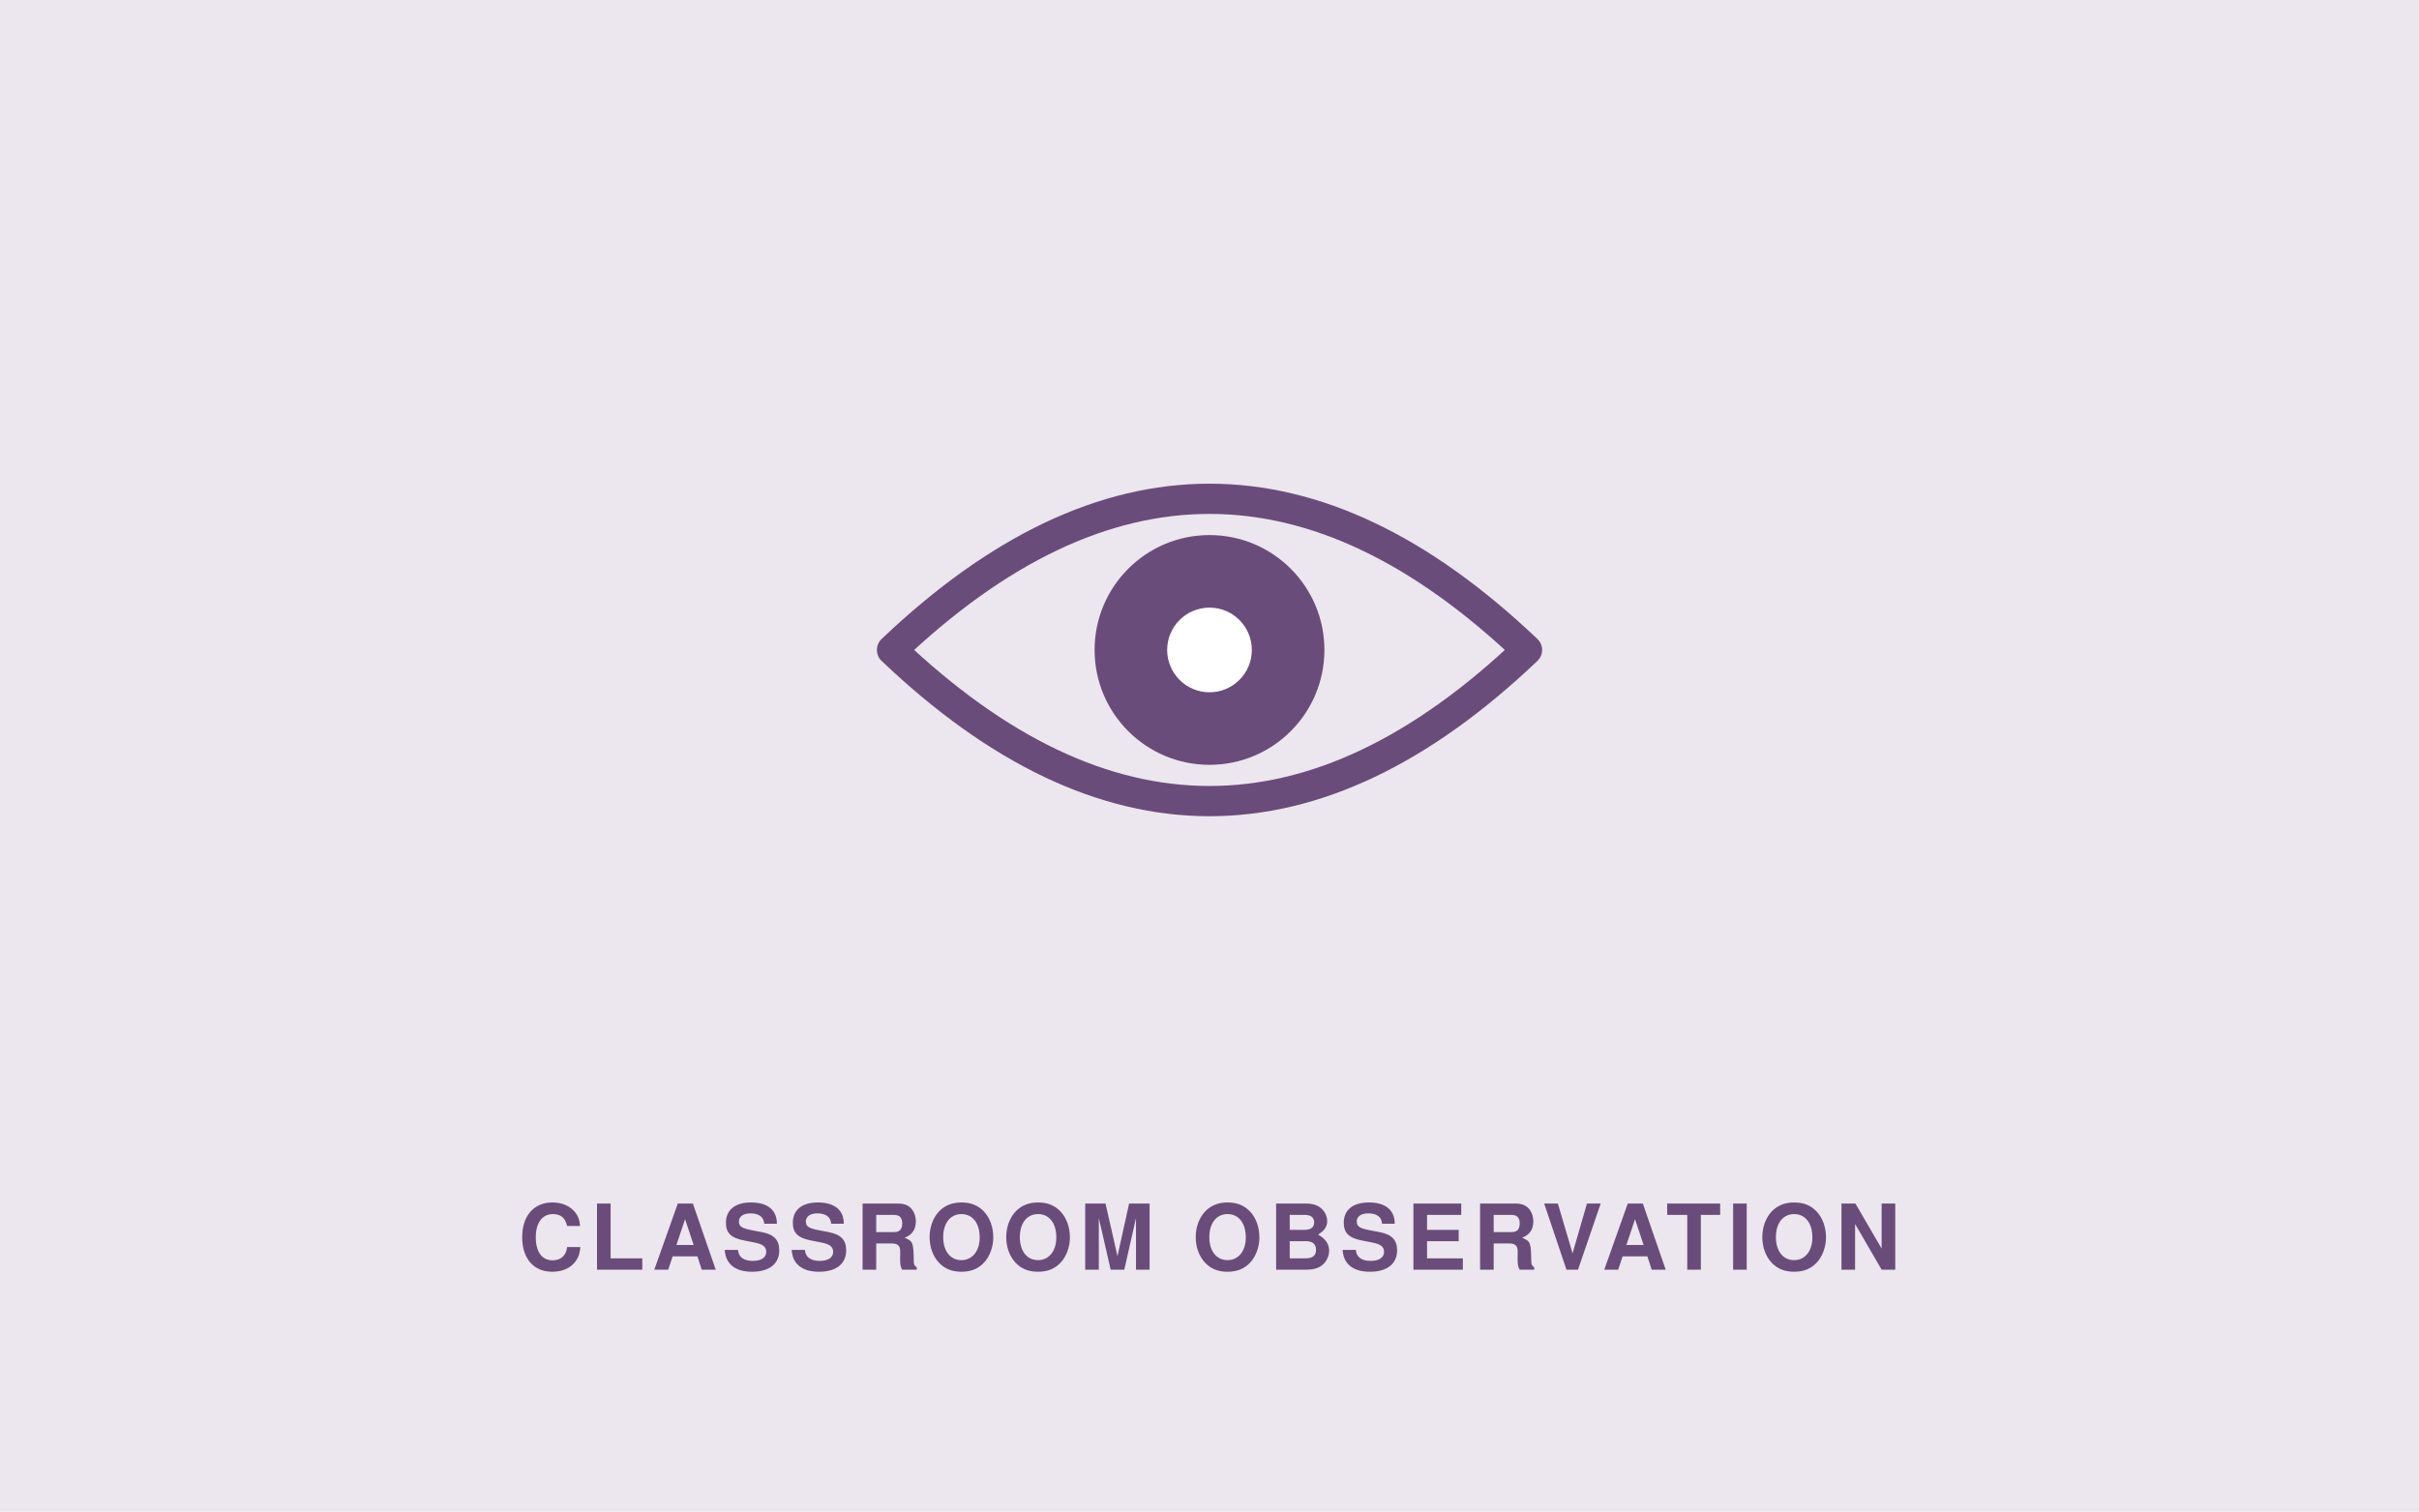
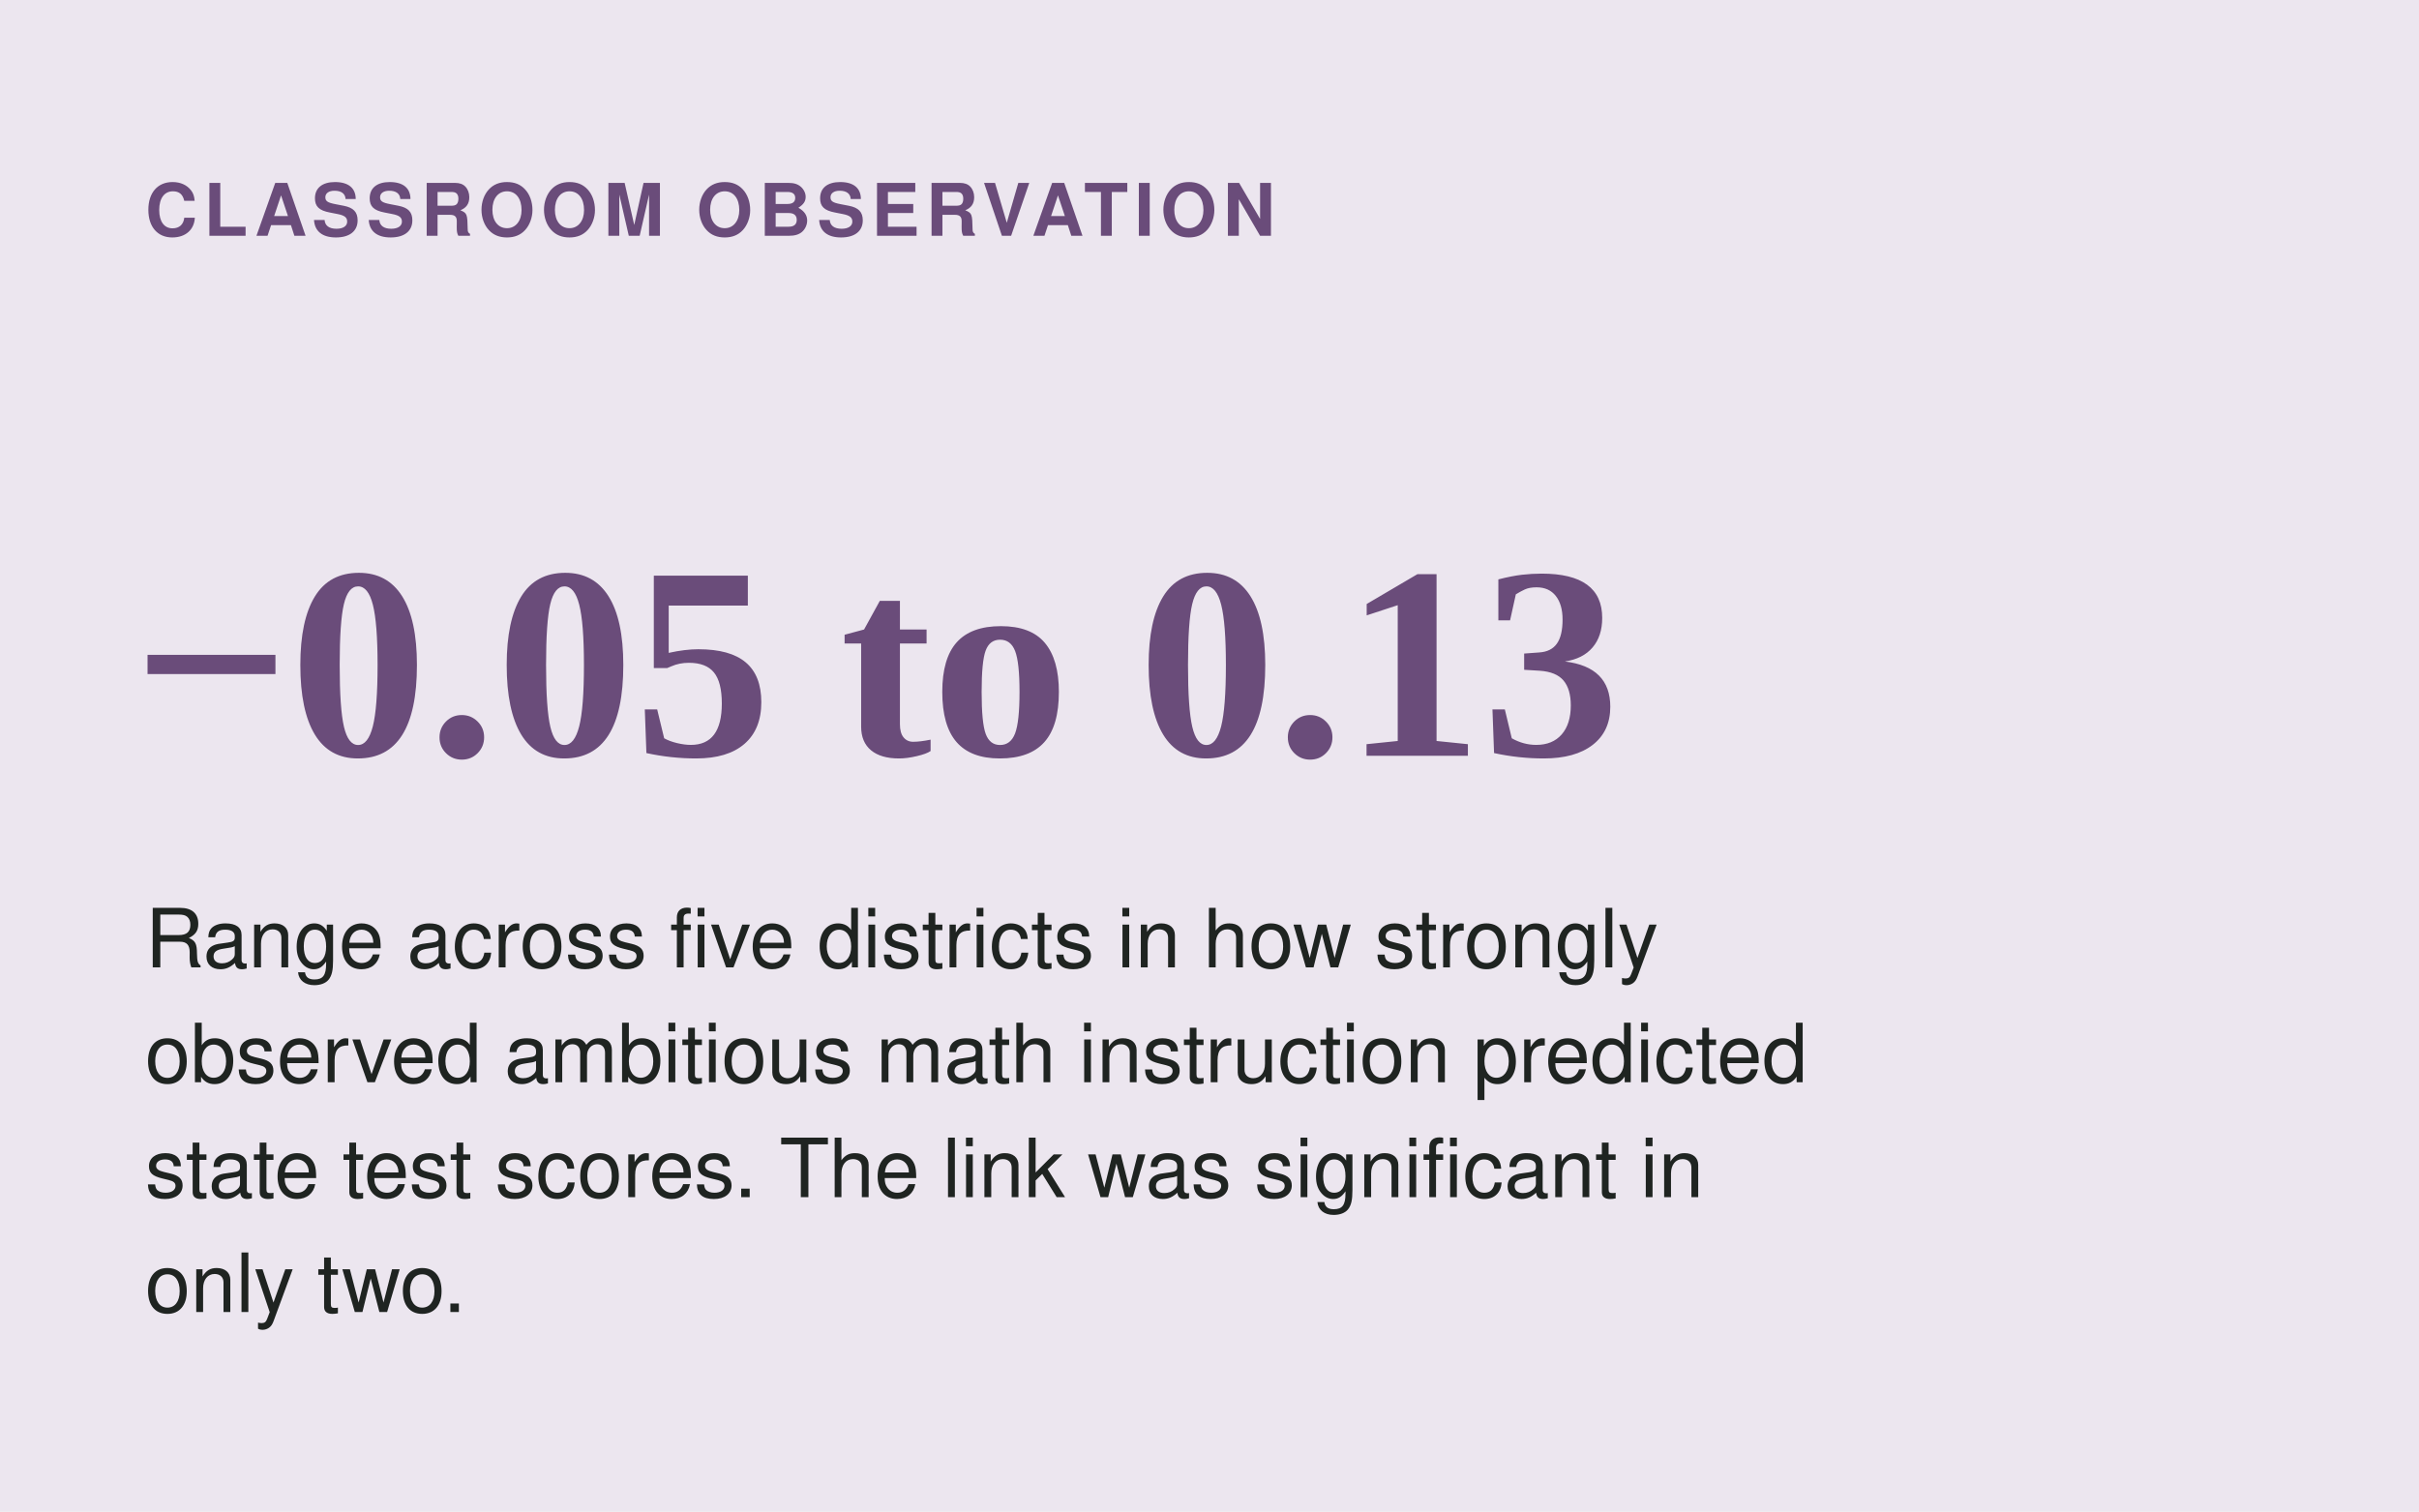
<svg xmlns="http://www.w3.org/2000/svg" viewBox="0 0 800 500" width="800" height="500" role="img">
  <rect width="800" height="500" fill="#ECE6EF" />
-   <g transform="translate(280.0,95.0)" fill="none" stroke="#6A4C7A" stroke-width="10" stroke-linecap="round" stroke-linejoin="round">
-     <path d="M15 120 Q 120 20 225 120 Q 120 220 15 120 Z" />
-     <circle cx="120" cy="120" r="38" fill="#6A4C7A" stroke="none" />
-     <circle cx="120" cy="120" r="14" fill="#fff" stroke="none" />
-   </g>
-   <text x="400" y="420" text-anchor="middle" font-family="'Helvetica Neue', Helvetica, Arial, sans-serif" font-size="30" font-weight="600" letter-spacing="2" fill="#6A4C7A">CLASSROOM OBSERVATION</text>
+   <text x="48" y="78" font-family="'Helvetica Neue', Helvetica, Arial, sans-serif" font-size="24" font-weight="600" letter-spacing="2" fill="#6A4C7A">CLASSROOM OBSERVATION</text>
+   <text x="44" y="250" font-family="Georgia, 'Times New Roman', serif" font-size="91" font-weight="700" fill="#6A4C7A">−0.05 to 0.13</text>
+   <text x="48" y="320" font-family="'Helvetica Neue', Helvetica, Arial, sans-serif" font-size="27" fill="#1F2421">Range across five districts in how strongly</text>
+   <text x="48" y="358" font-family="'Helvetica Neue', Helvetica, Arial, sans-serif" font-size="27" fill="#1F2421">observed ambitious math instruction predicted</text>
+   <text x="48" y="396" font-family="'Helvetica Neue', Helvetica, Arial, sans-serif" font-size="27" fill="#1F2421">state test scores. The link was significant in</text>
+   <text x="48" y="434" font-family="'Helvetica Neue', Helvetica, Arial, sans-serif" font-size="27" fill="#1F2421">only two.</text>
</svg>
